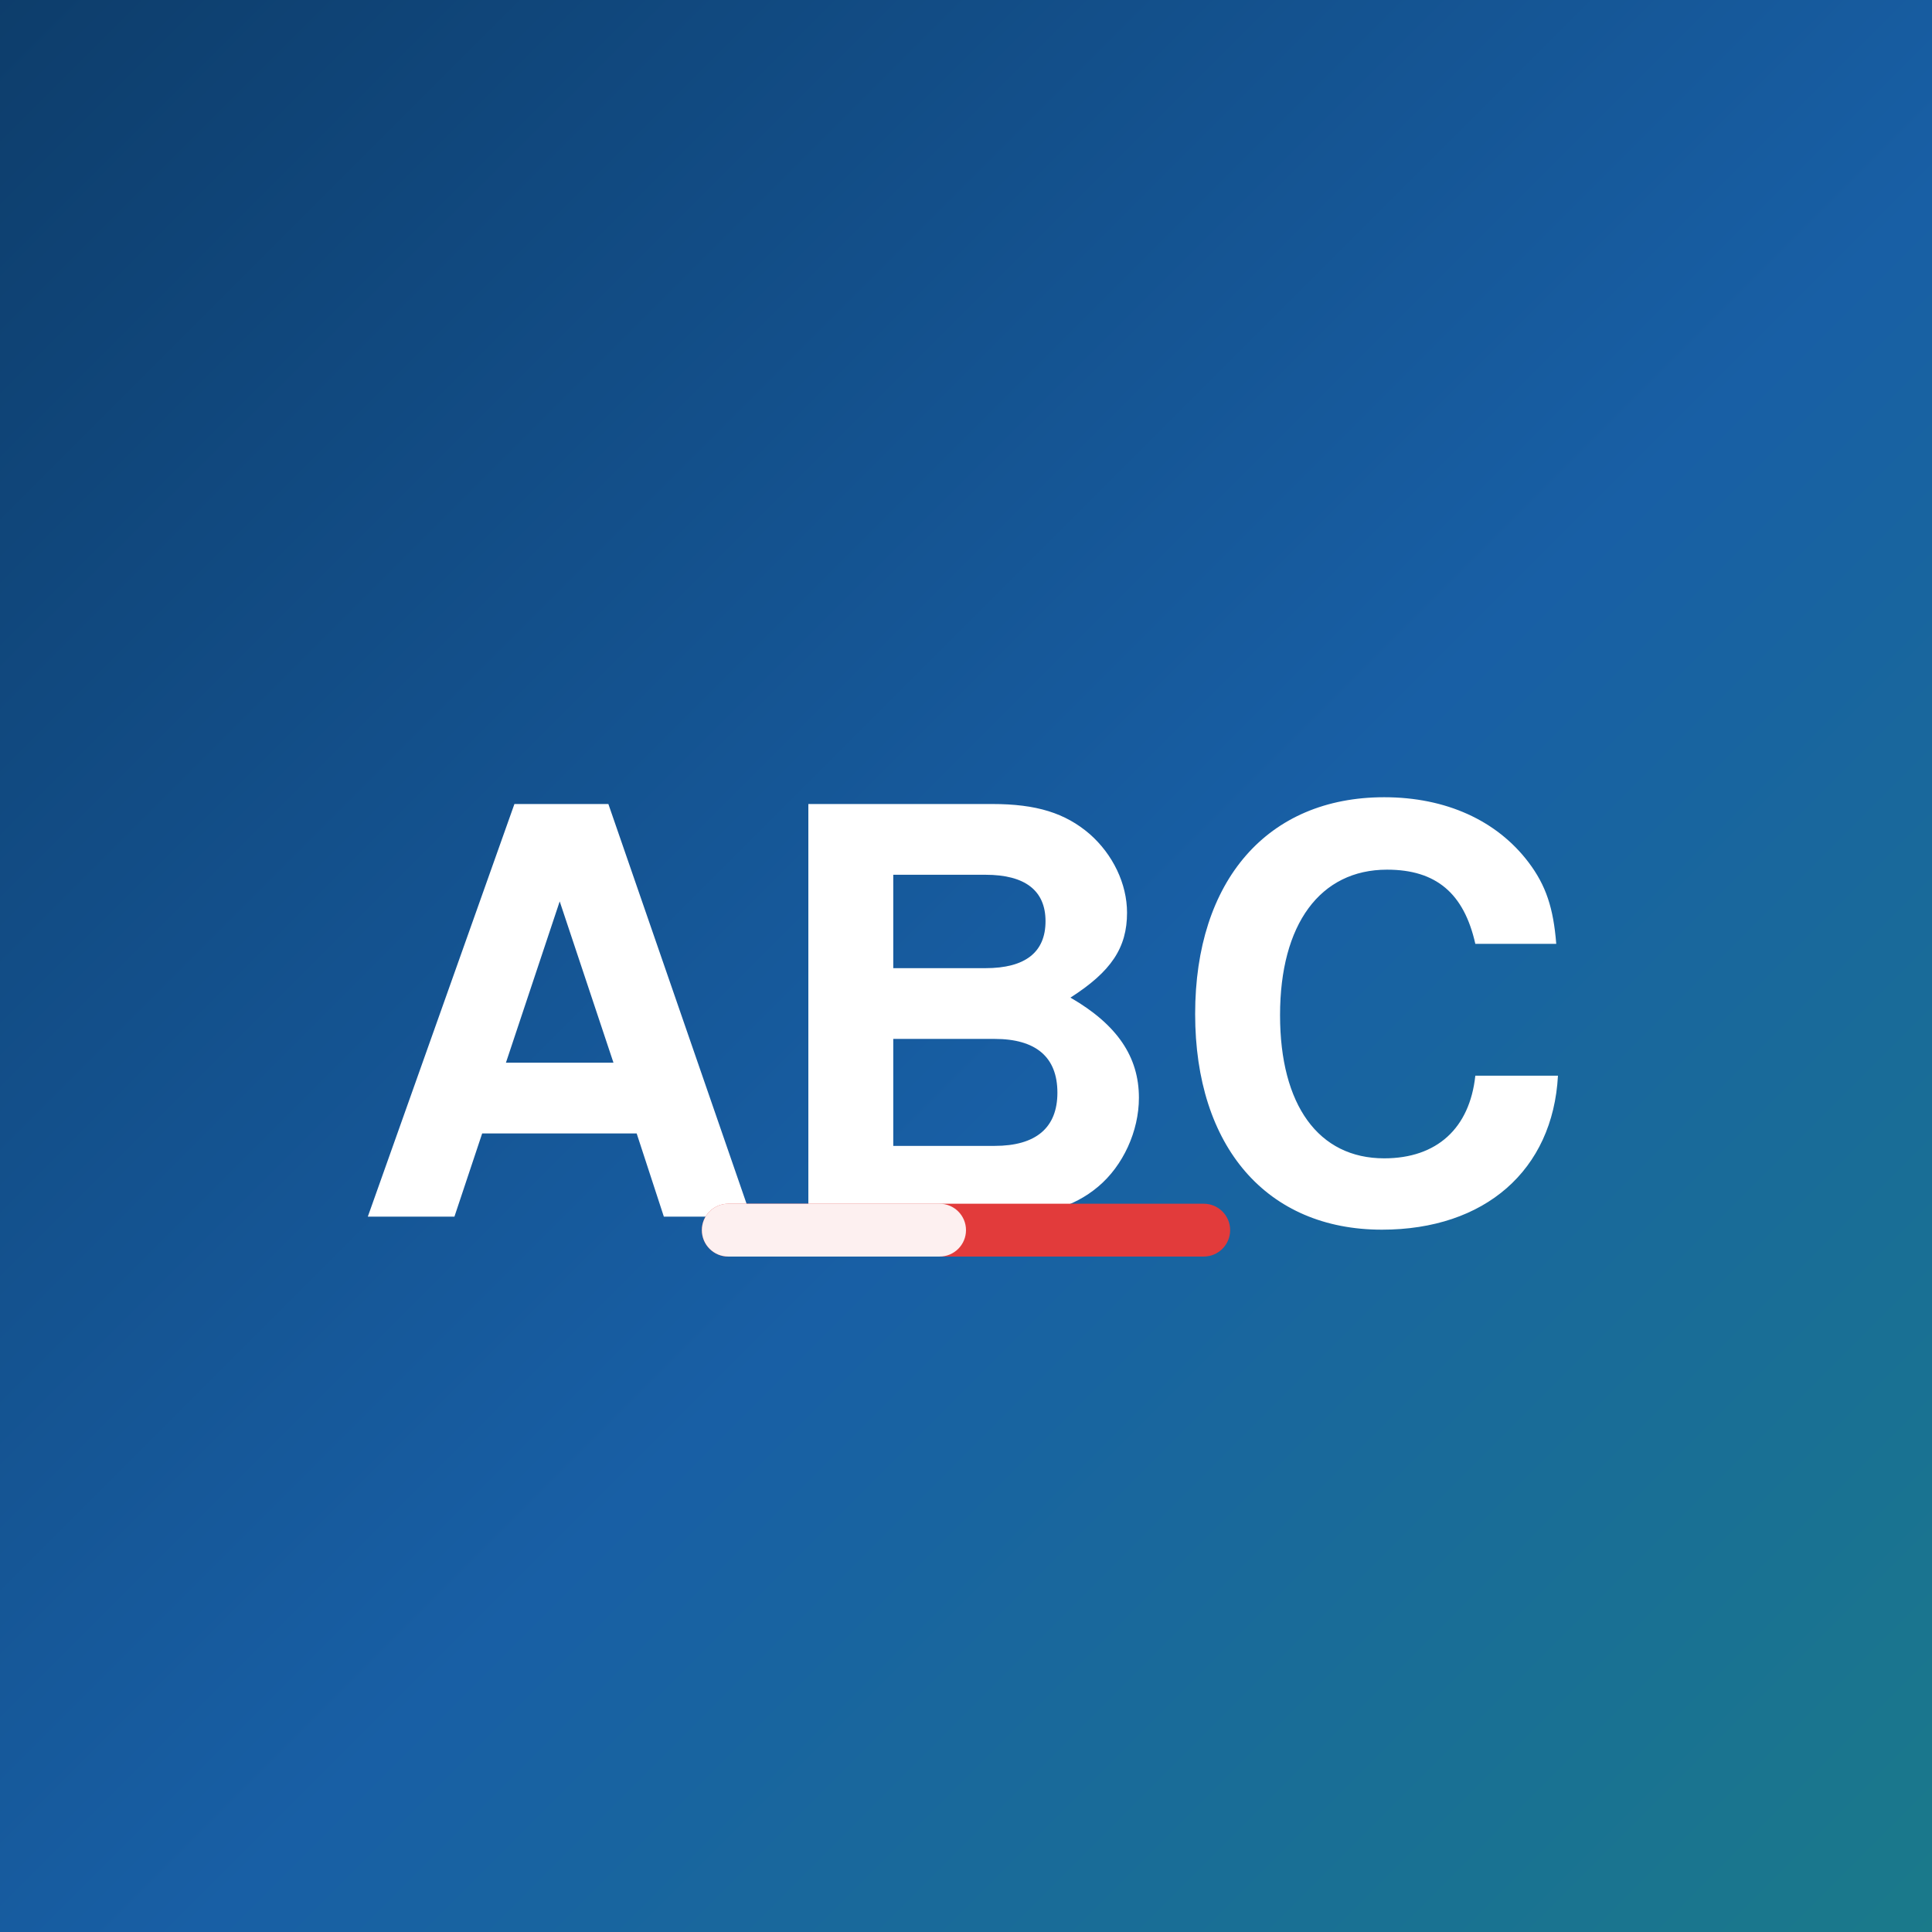
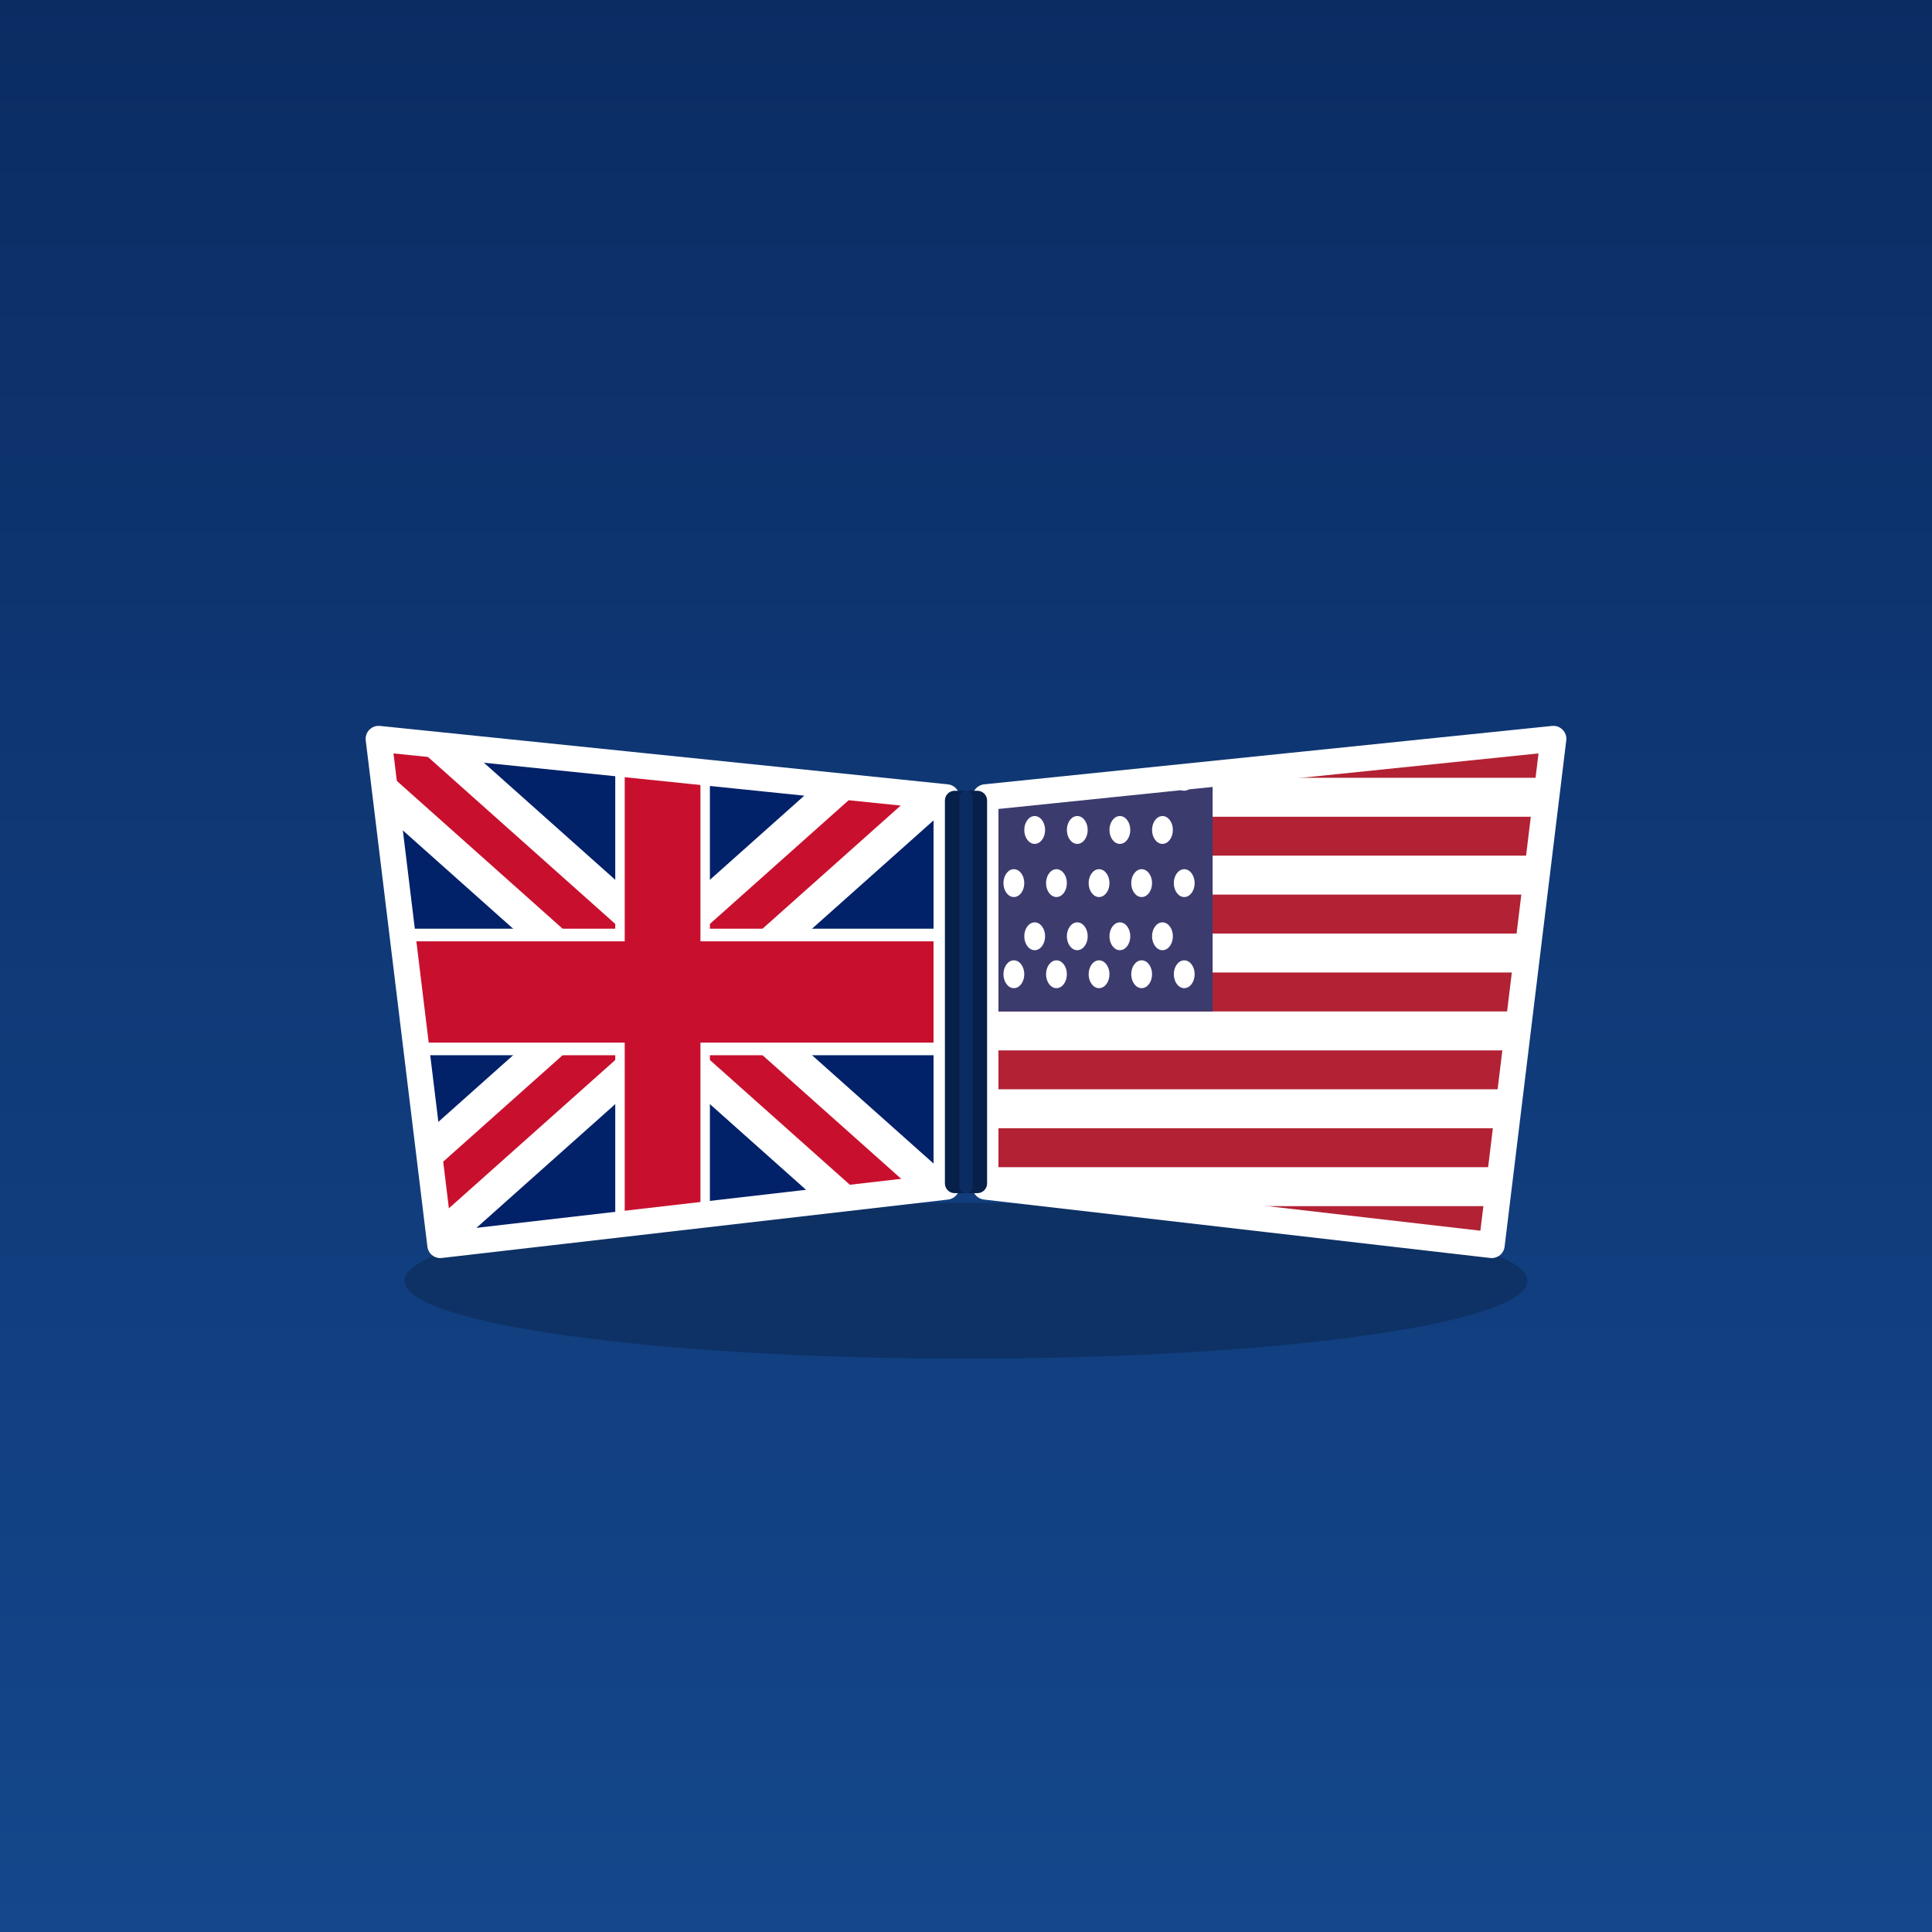
<svg xmlns="http://www.w3.org/2000/svg" viewBox="0 0 1024 1024" width="1024" height="1024">
  <defs>
-     <linearGradient id="bg" x1="0" y1="0" x2="1" y2="1">
-       <stop offset="0" stop-color="#0d3d6b" />
-       <stop offset="0.55" stop-color="#185FA5" />
-       <stop offset="1" stop-color="#1a7a8a" />
+     <linearGradient id="bg" x1="0" y1="0" x2="0" y2="1">
+       <stop offset="0" stop-color="#0b2c63" />
+       <stop offset="1" stop-color="#14478c" />
    </linearGradient>
+     <clipPath id="lp">
+       <path d="M150,372 L500,408 L500,648 L188,684 Z" />
+     </clipPath>
+     <clipPath id="rp">
+       <path d="M524,408 L874,372 L836,684 L524,648 Z" />
+     </clipPath>
  </defs>
  <rect width="1024" height="1024" fill="url(#bg)" />
-   <text x="512" y="540" text-anchor="middle" dominant-baseline="middle" font-family="Helvetica, Arial, sans-serif" font-weight="700" font-size="300" letter-spacing="4" fill="#ffffff">ABC</text>
-   <rect x="372" y="638" width="280" height="28" rx="14" fill="#e23b3b" />
-   <rect x="372" y="638" width="140" height="28" rx="14" fill="#ffffff" opacity="0.92" />
+   <g id="book" transform="translate(512 512) scale(0.86) translate(-512 -512)">
+     <ellipse cx="512" cy="706" rx="346" ry="48" fill="#000000" opacity="0.20" />
+     <g clip-path="url(#lp)">
+       <g transform="translate(150,372) scale(0.58333,0.78)">
+         <rect x="0" y="0" width="600" height="400" fill="#012169" />
+         <path d="M0,0 L600,400 M600,0 L0,400" stroke="#ffffff" stroke-width="92" />
+         <path d="M0,0 L600,400 M600,0 L0,400" stroke="#C8102E" stroke-width="34" />
+         <rect x="250" y="0" width="100" height="400" fill="#ffffff" />
+         <rect x="0" y="150" width="600" height="100" fill="#ffffff" />
+         <rect x="260" y="0" width="80" height="400" fill="#C8102E" />
+         <rect x="0" y="160" width="600" height="80" fill="#C8102E" />
+       </g>
+     </g>
+     <g clip-path="url(#rp)">
+       <g transform="translate(524,372) scale(0.58333,0.78)">
+         <rect x="0" y="0" width="600" height="400" fill="#ffffff" />
+         <rect x="0" y="0" width="600" height="30.77" fill="#B22234" />
+         <rect x="0" y="61.54" width="600" height="30.77" fill="#B22234" />
+         <rect x="0" y="123.08" width="600" height="30.77" fill="#B22234" />
+         <rect x="0" y="184.62" width="600" height="30.77" fill="#B22234" />
+         <rect x="0" y="246.15" width="600" height="30.77" fill="#B22234" />
+         <rect x="0" y="307.69" width="600" height="30.77" fill="#B22234" />
+         <rect x="0" y="369.23" width="600" height="30.77" fill="#B22234" />
+         <rect x="0" y="0" width="240" height="215.4" fill="#3C3B6E" />
+         <g fill="#ffffff">
+           <circle cx="30" cy="30" r="11" />
+           <circle cx="75" cy="30" r="11" />
+           <circle cx="120" cy="30" r="11" />
+           <circle cx="165" cy="30" r="11" />
+           <circle cx="210" cy="30" r="11" />
+           <circle cx="52" cy="72" r="11" />
+           <circle cx="97" cy="72" r="11" />
+           <circle cx="142" cy="72" r="11" />
+           <circle cx="187" cy="72" r="11" />
+           <circle cx="30" cy="114" r="11" />
+           <circle cx="75" cy="114" r="11" />
+           <circle cx="120" cy="114" r="11" />
+           <circle cx="165" cy="114" r="11" />
+           <circle cx="210" cy="114" r="11" />
+           <circle cx="52" cy="156" r="11" />
+           <circle cx="97" cy="156" r="11" />
+           <circle cx="142" cy="156" r="11" />
+           <circle cx="187" cy="156" r="11" />
+           <circle cx="30" cy="186" r="11" />
+           <circle cx="75" cy="186" r="11" />
+           <circle cx="120" cy="186" r="11" />
+           <circle cx="165" cy="186" r="11" />
+           <circle cx="210" cy="186" r="11" />
+         </g>
+       </g>
+     </g>
+     <path d="M150,372 L500,408 L500,648 L188,684 Z" fill="none" stroke="#ffffff" stroke-width="16" stroke-linejoin="round" />
+     <path d="M524,408 L874,372 L836,684 L524,648 Z" fill="none" stroke="#ffffff" stroke-width="16" stroke-linejoin="round" />
+     <rect x="499" y="404" width="26" height="248" rx="6" fill="#06204a" />
+     <rect x="508" y="404" width="8" height="248" rx="4" fill="#0b2c63" />
+   </g>
</svg>
